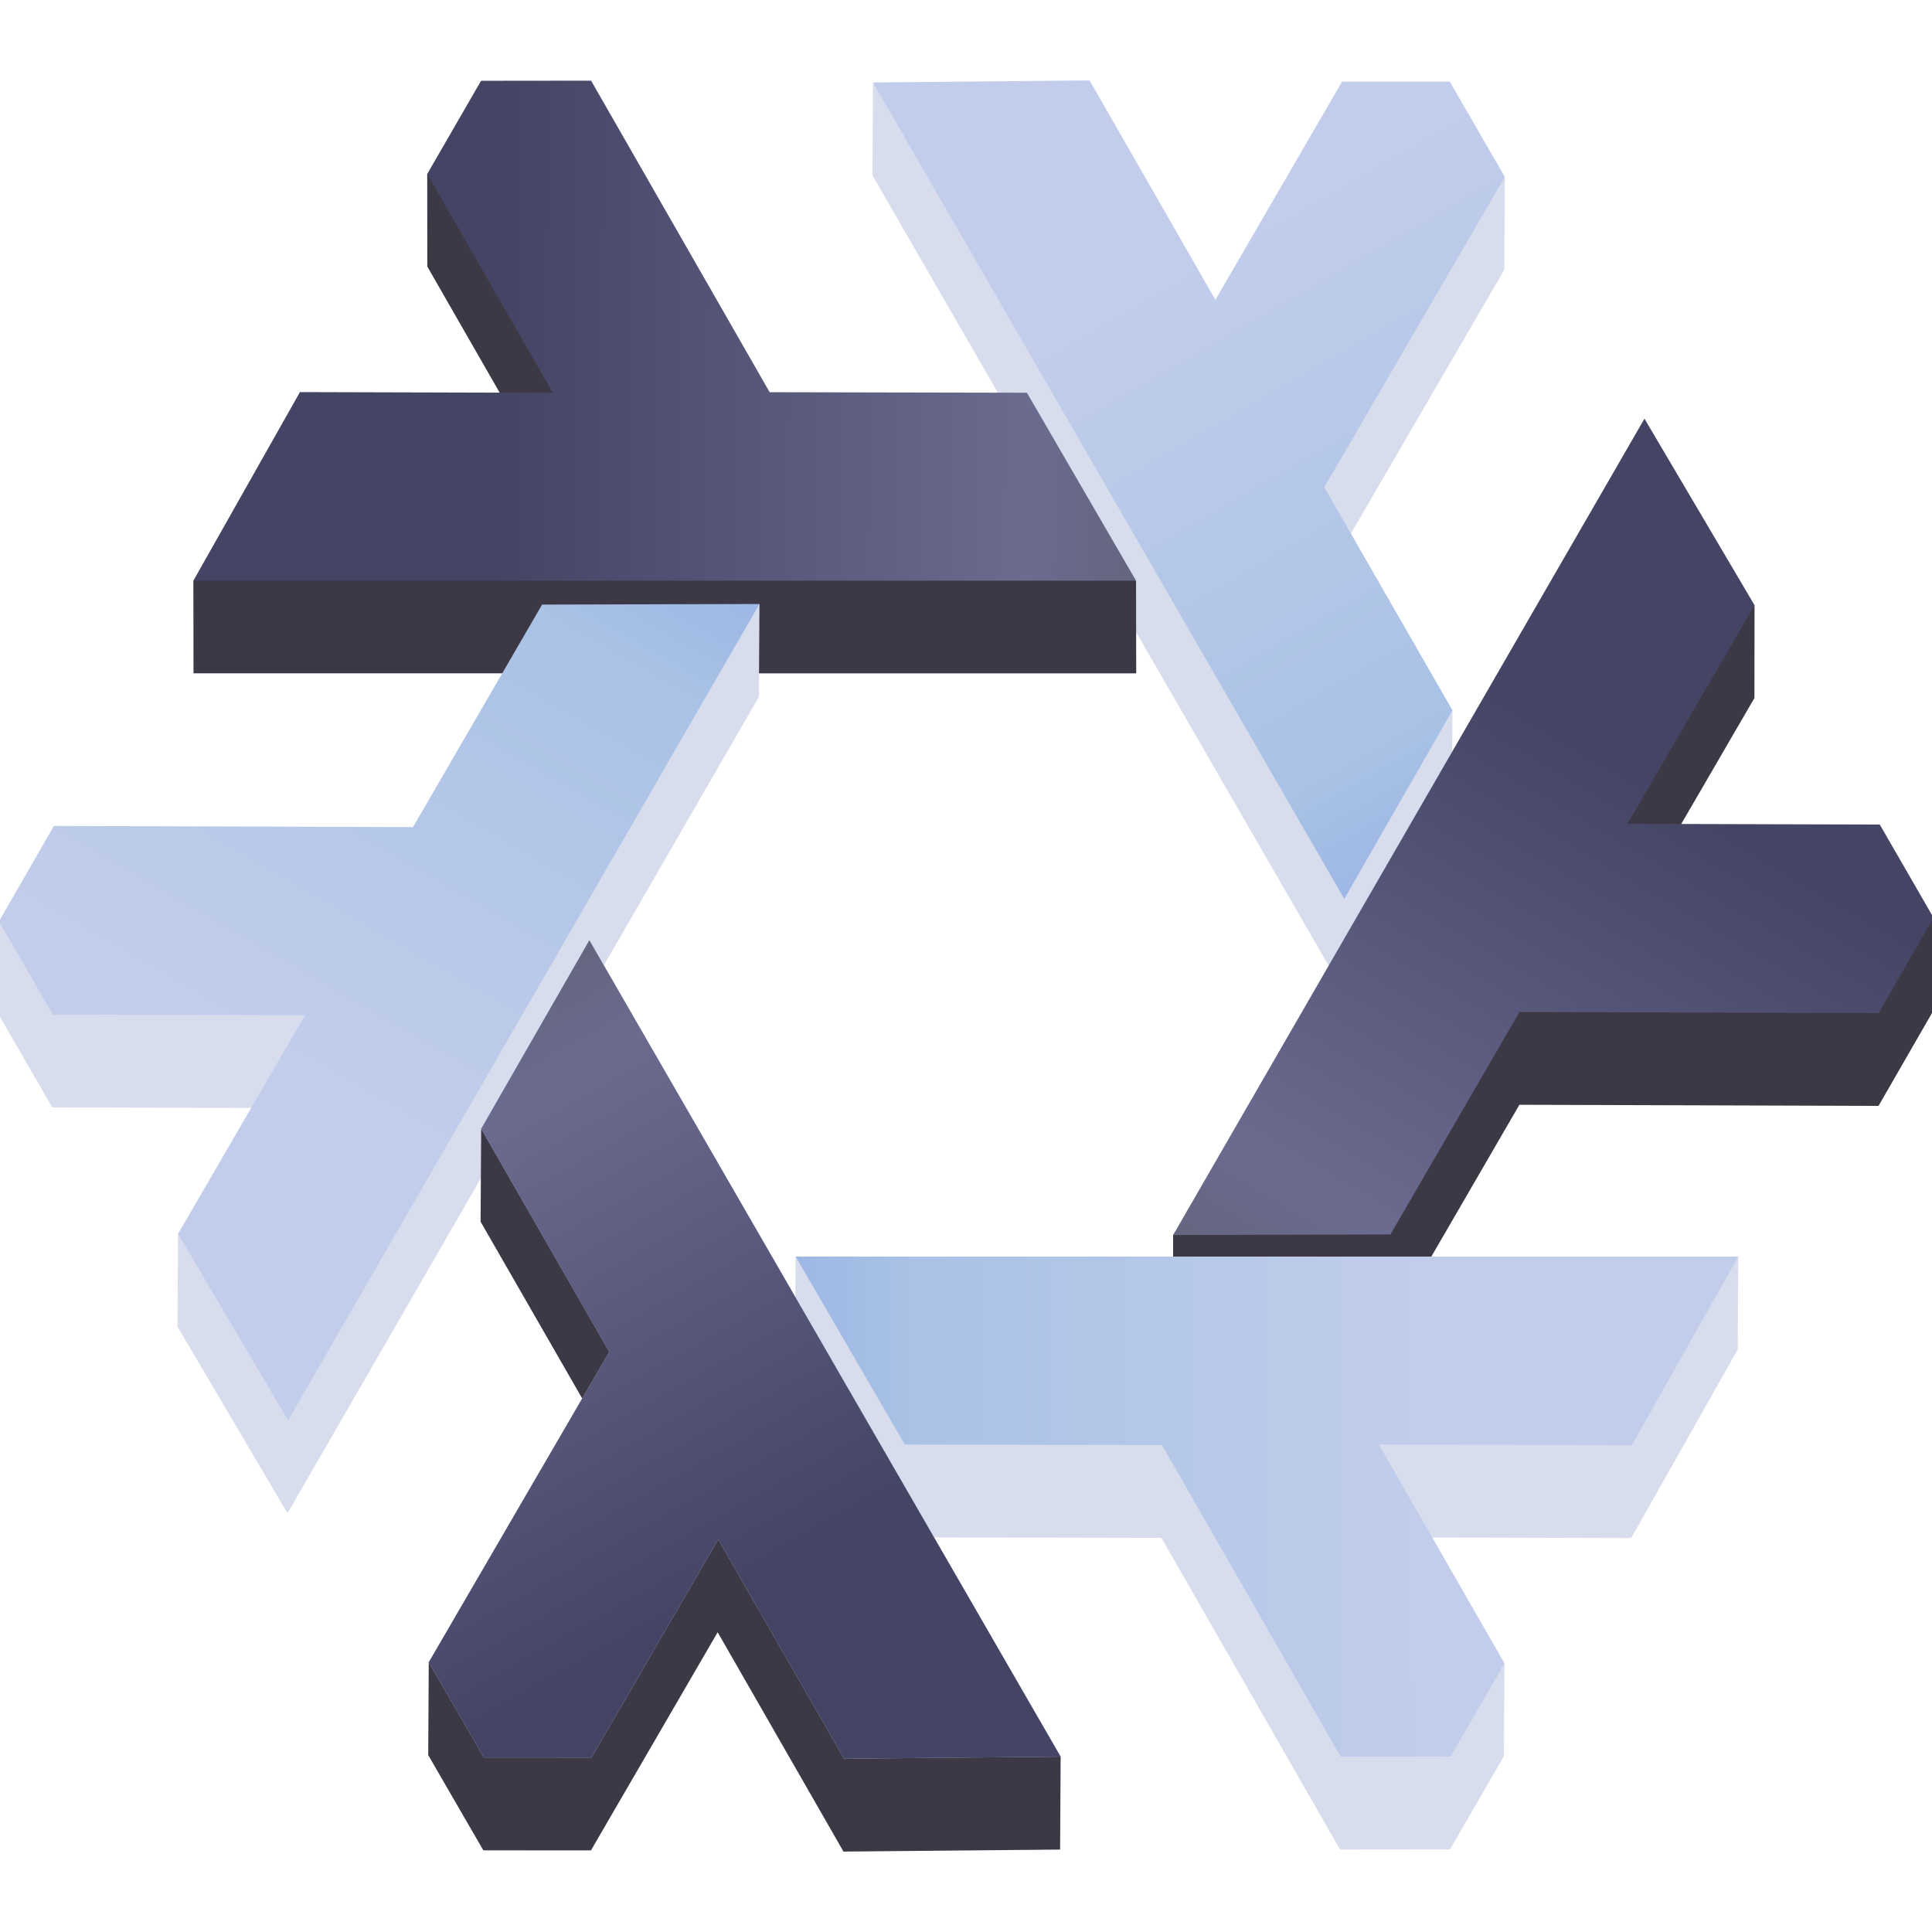
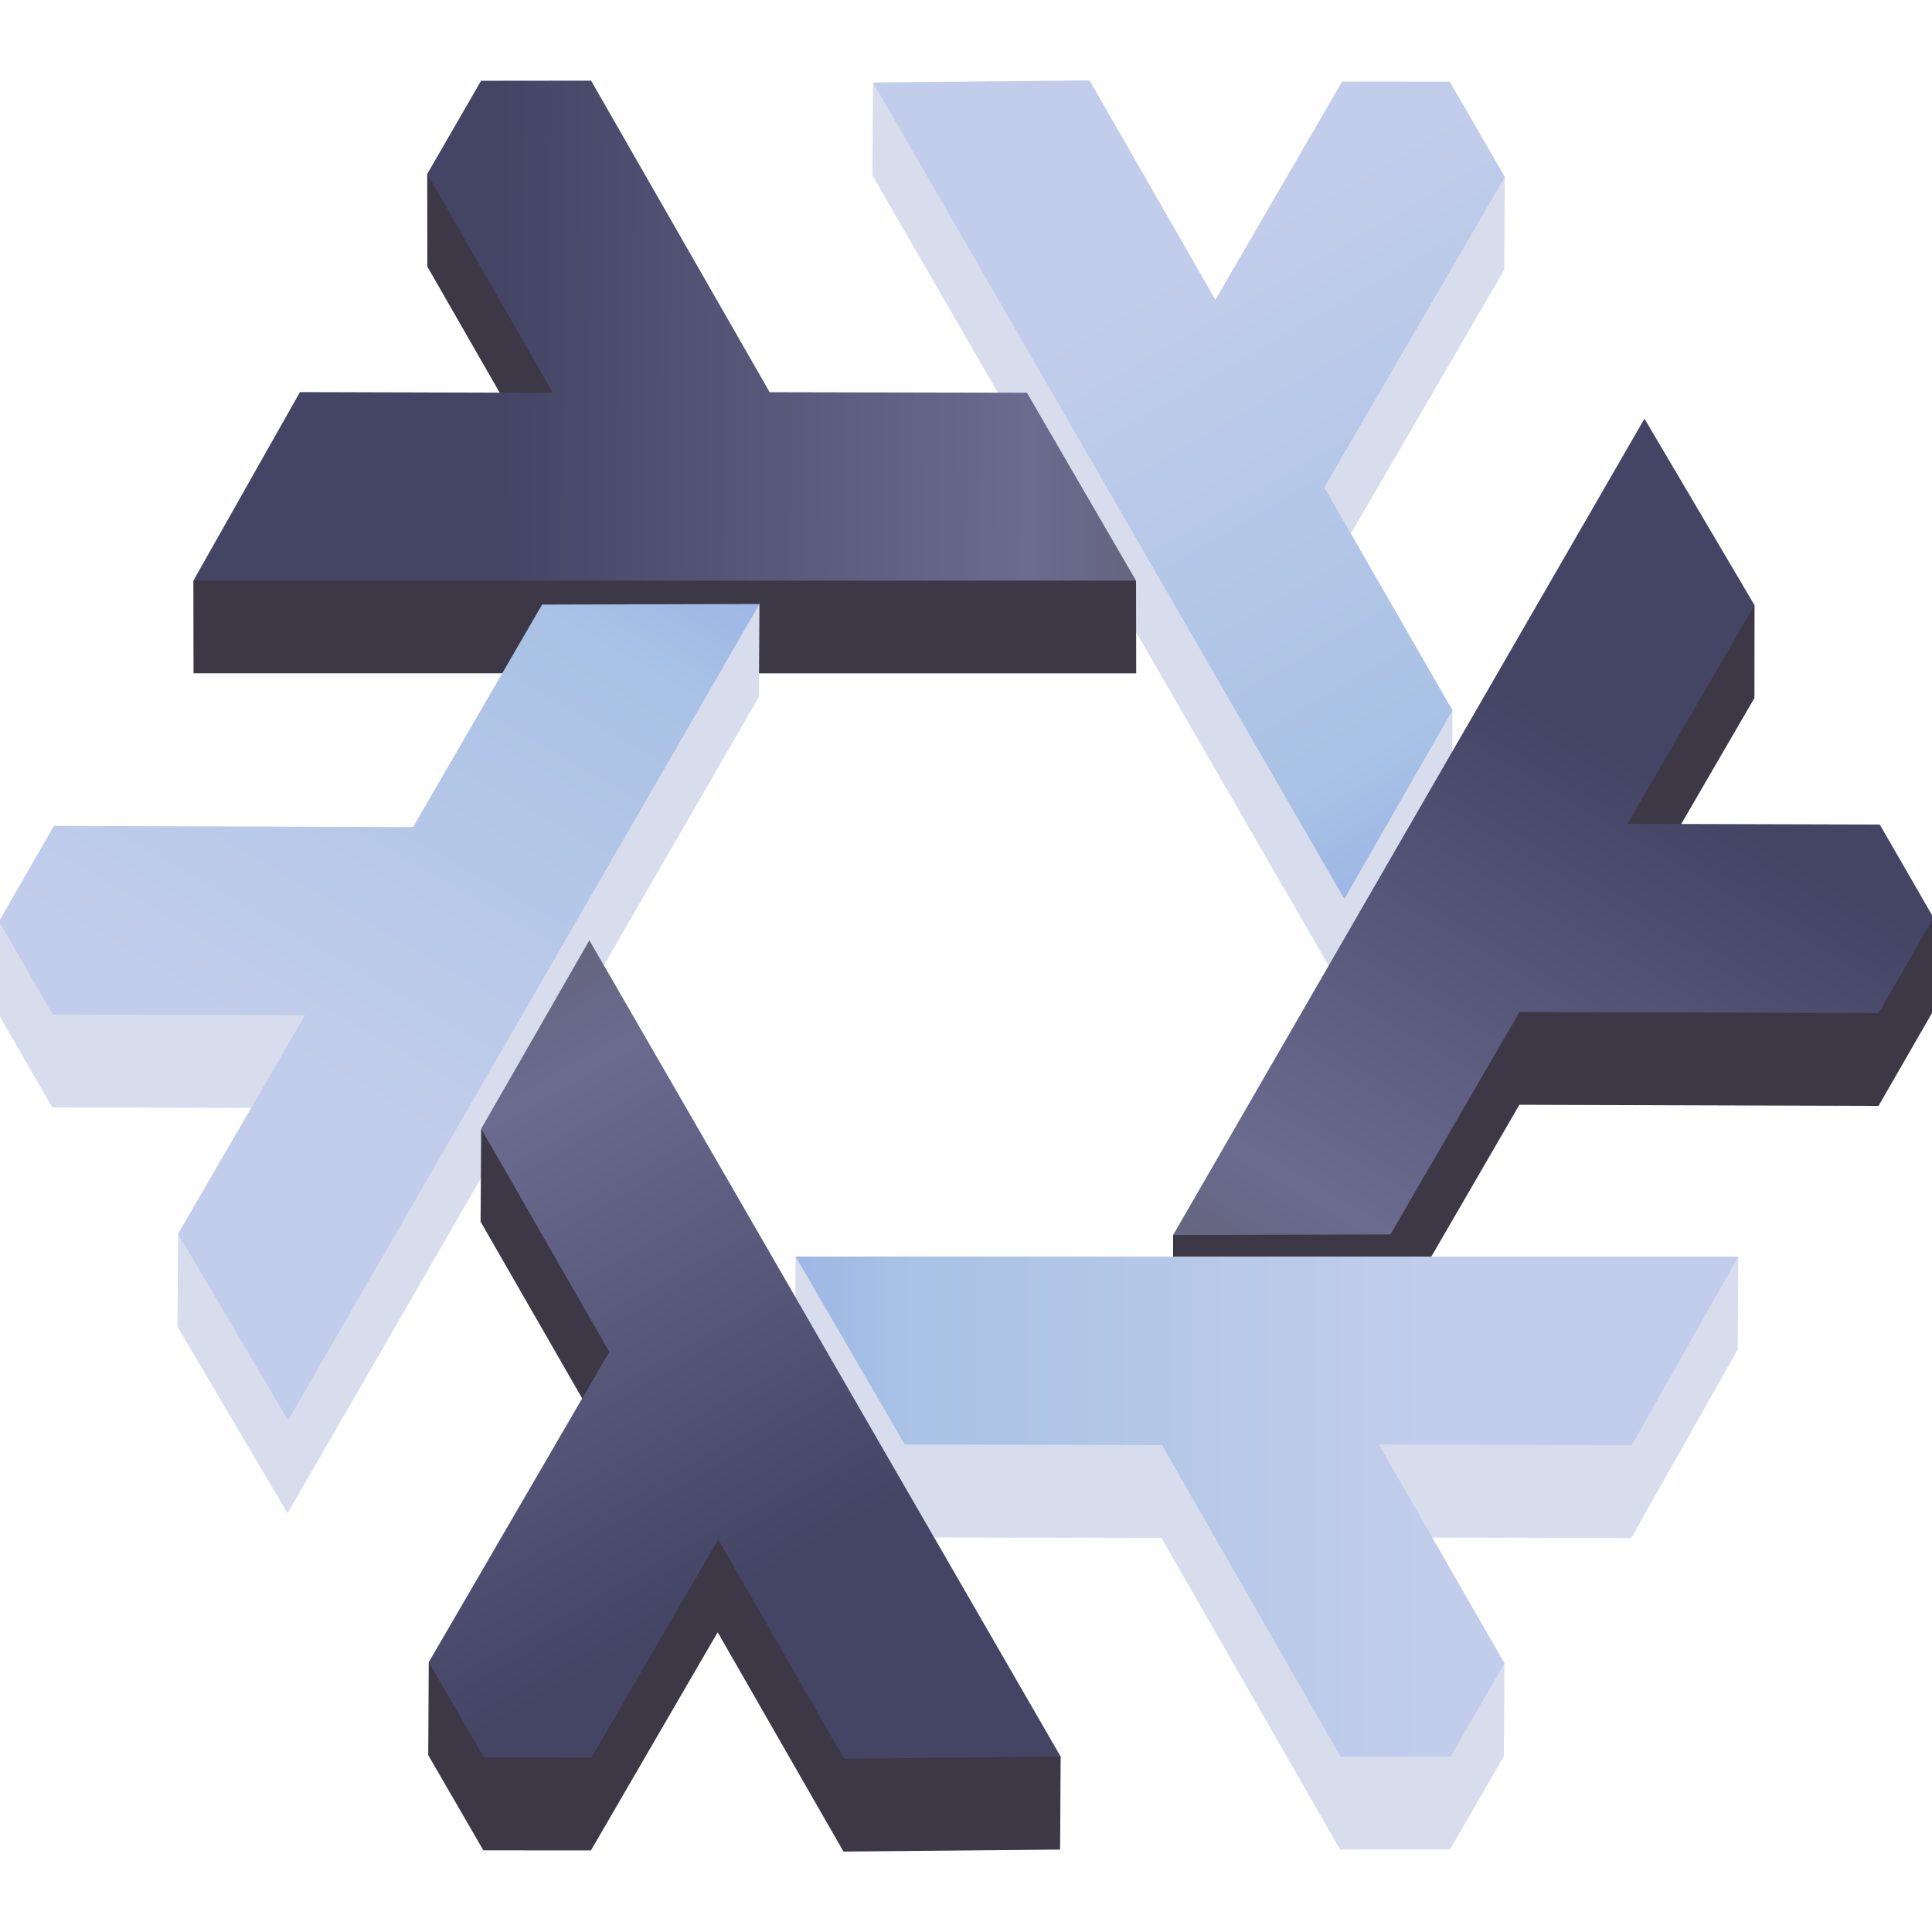
<svg xmlns="http://www.w3.org/2000/svg" xmlns:xlink="http://www.w3.org/1999/xlink" height="128px" viewBox="0 0 128 128" width="128px">
  <linearGradient id="a" gradientUnits="userSpaceOnUse">
    <stop offset="0" stop-color="#99b2e5" />
    <stop offset="0.243" stop-color="#a9c2e5" />
    <stop offset="1" stop-color="#c2cdeb" />
  </linearGradient>
  <linearGradient id="b" x1="29.259" x2="52.126" xlink:href="#a" y1="63.995" y2="103.545" />
-   <linearGradient id="c" gradientTransform="matrix(0.127763 0.221291 -0.221291 0.127763 96.08682 -56.89711)" x1="200.597" x2="290.087" xlink:href="#a" y1="351.411" y2="506.188" />
-   <linearGradient id="d" gradientTransform="matrix(0.127763 -0.221291 0.221291 0.127763 -54.10334 92.07011)" x1="200.597" x2="290.087" xlink:href="#a" y1="351.411" y2="506.188" />
-   <linearGradient id="e" gradientTransform="matrix(-0.255525 0 -0 -0.255525 150.1069 147.6485)" x1="200.597" x2="290.087" xlink:href="#a" y1="351.411" y2="506.188" />
+   <linearGradient id="c" gradientTransform="matrix(0.127763 0.221291 -0.221291 0.127763 96.08683 -56.89713)" x1="200.597" x2="290.087" xlink:href="#a" y1="351.411" y2="506.188" />
+   <linearGradient id="d" gradientTransform="matrix(0.127763 -0.221291 0.221291 0.127763 -54.10334 92.0701)" x1="200.597" x2="290.087" xlink:href="#a" y1="351.411" y2="506.188" />
+   <linearGradient id="e" gradientTransform="matrix(-0.255525 0 0 -0.255525 150.1069 147.6484)" x1="200.597" x2="290.087" xlink:href="#a" y1="351.411" y2="506.188" />
  <linearGradient id="f" gradientUnits="userSpaceOnUse">
    <stop offset="0" stop-color="#636378" />
    <stop offset="0.232" stop-color="#6a6b8f" />
    <stop offset="1" stop-color="#444465" />
  </linearGradient>
  <linearGradient id="g" x1="31.622" x2="54.084" xlink:href="#f" y1="62.65" y2="102.353" />
  <linearGradient id="h" gradientTransform="matrix(-0.127763 0.221291 -0.221291 -0.127763 177.1583 261.0988)" x1="-584.199" x2="-496.297" xlink:href="#f" y1="782.336" y2="937.714" />
  <linearGradient id="i" gradientTransform="matrix(-0.127763 -0.221291 0.221291 -0.127763 -166.0235 58.75143)" x1="-584.199" x2="-496.297" xlink:href="#f" y1="782.336" y2="937.714" />
  <g fill-rule="evenodd">
+     <path d="m 39.047 62.297 l 31.223 54.086 l -14.348 0.137 l -8.336 -14.531 l -8.398 14.453 l -7.129 -0.004 l -3.652 -6.309 l 11.961 -20.566 l -8.488 -14.777 z m 0 0" fill="url(#b)" />
    <path d="m 89.023 65.707 l -31.223 -54.09 l 0.039 -6.152 l 22.645 20.551 l 19.215 -14.297 l -0.035 6.152 l -11.961 20.566 l 8.527 8.625 l -0.039 6.152 z m 0 0" fill="#d7dded" />
    <path d="m 75.277 44.613 l -62.457 -0.004 l -0.008 -6.141 l 23.82 -6.305 l -8.32 -14.5 l -0.008 -6.141 l 10.867 -0.039 l 11.828 20.641 l 24.266 6.348 z m 0 0" fill="#3d3846" />
    <path d="m 50.277 46.168 l -31.227 54.086 l -7.293 -12.359 l 0.039 -6.152 l 8.379 -8.332 l -16.715 -0.043 l -3.562 -6.176 l 0.035 -6.152 l 27.395 -0.09 l 22.988 -20.934 z m 0 0" fill="#d7dded" />
    <path d="m 52.676 89.402 l 0.035 -6.152 l 62.453 0.004 l -0.035 6.152 l -7.059 12.496 l -16.754 -0.047 l 8.359 8.344 l -0.039 6.152 l -3.566 6.176 l -7.289 0.008 l -11.832 -20.645 l -17.043 -0.035 z m 0 0" fill="#d7dded" />
    <path d="m 31.879 74.785 l 38.391 41.598 l -0.035 6.156 l -14.352 0.133 l -8.336 -14.531 l -8.395 14.453 l -7.129 -0.004 l -3.652 -6.309 l 0.035 -6.152 l 11.926 -14.414 l -8.492 -14.777 z m 0 0" fill="#3d3846" />
    <path d="m 77.711 87.973 l 0.012 -6.148 l 38.52 -41.727 l -0.008 6.148 l -8.418 14.488 l 20.285 0.07 l -0.008 6.148 l -3.637 6.316 l -23.793 -0.074 l -8.551 14.742 z m 0 0" fill="#3d3846" />
-     <path d="m 39.047 62.297 l 31.223 54.086 l -14.348 0.137 l -8.336 -14.531 l -8.398 14.453 l -7.129 -0.004 l -3.652 -6.309 l 11.961 -20.566 l -8.488 -14.777 z m 0 0" fill="url(#b)" />
    <path d="m 50.316 40.016 l -31.23 54.086 l -7.289 -12.359 l 8.414 -14.484 l -16.715 -0.043 l -3.563 -6.176 l 3.637 -6.32 l 23.793 0.078 l 8.551 -14.742 z m 0 0" fill="url(#c)" />
    <path d="m 52.711 83.25 l 62.453 0.004 l -7.055 12.496 l -16.754 -0.047 l 8.32 14.496 l -3.57 6.176 l -7.289 0.008 l -11.828 -20.645 l -17.043 -0.035 z m 0 0" fill="url(#d)" />
    <path d="m 89.062 59.555 l -31.223 -54.09 l 14.348 -0.137 l 8.336 14.535 l 8.395 -14.457 l 7.133 0.004 l 3.648 6.309 l -11.961 20.566 l 8.492 14.777 z m 0 0" fill="url(#e)" />
    <path d="m 39.047 62.297 l 31.223 54.086 l -14.348 0.137 l -8.336 -14.531 l -8.398 14.453 l -7.129 -0.004 l -3.652 -6.309 l 11.961 -20.566 l -8.488 -14.777 z m 0 0" fill="url(#g)" />
    <path d="m 75.266 38.473 l -62.453 -0.004 l 7.059 -12.492 l 16.754 0.047 l -8.32 -14.5 l 3.566 -6.172 l 7.289 -0.008 l 11.832 20.641 l 17.043 0.035 z m 0 0" fill="url(#h)" />
    <path d="m 77.723 81.824 l 31.227 -54.086 l 7.293 12.359 l -8.418 14.484 l 16.715 0.047 l 3.562 6.176 l -3.637 6.316 l -23.793 -0.074 l -8.551 14.738 z m 0 0" fill="url(#i)" />
  </g>
</svg>
